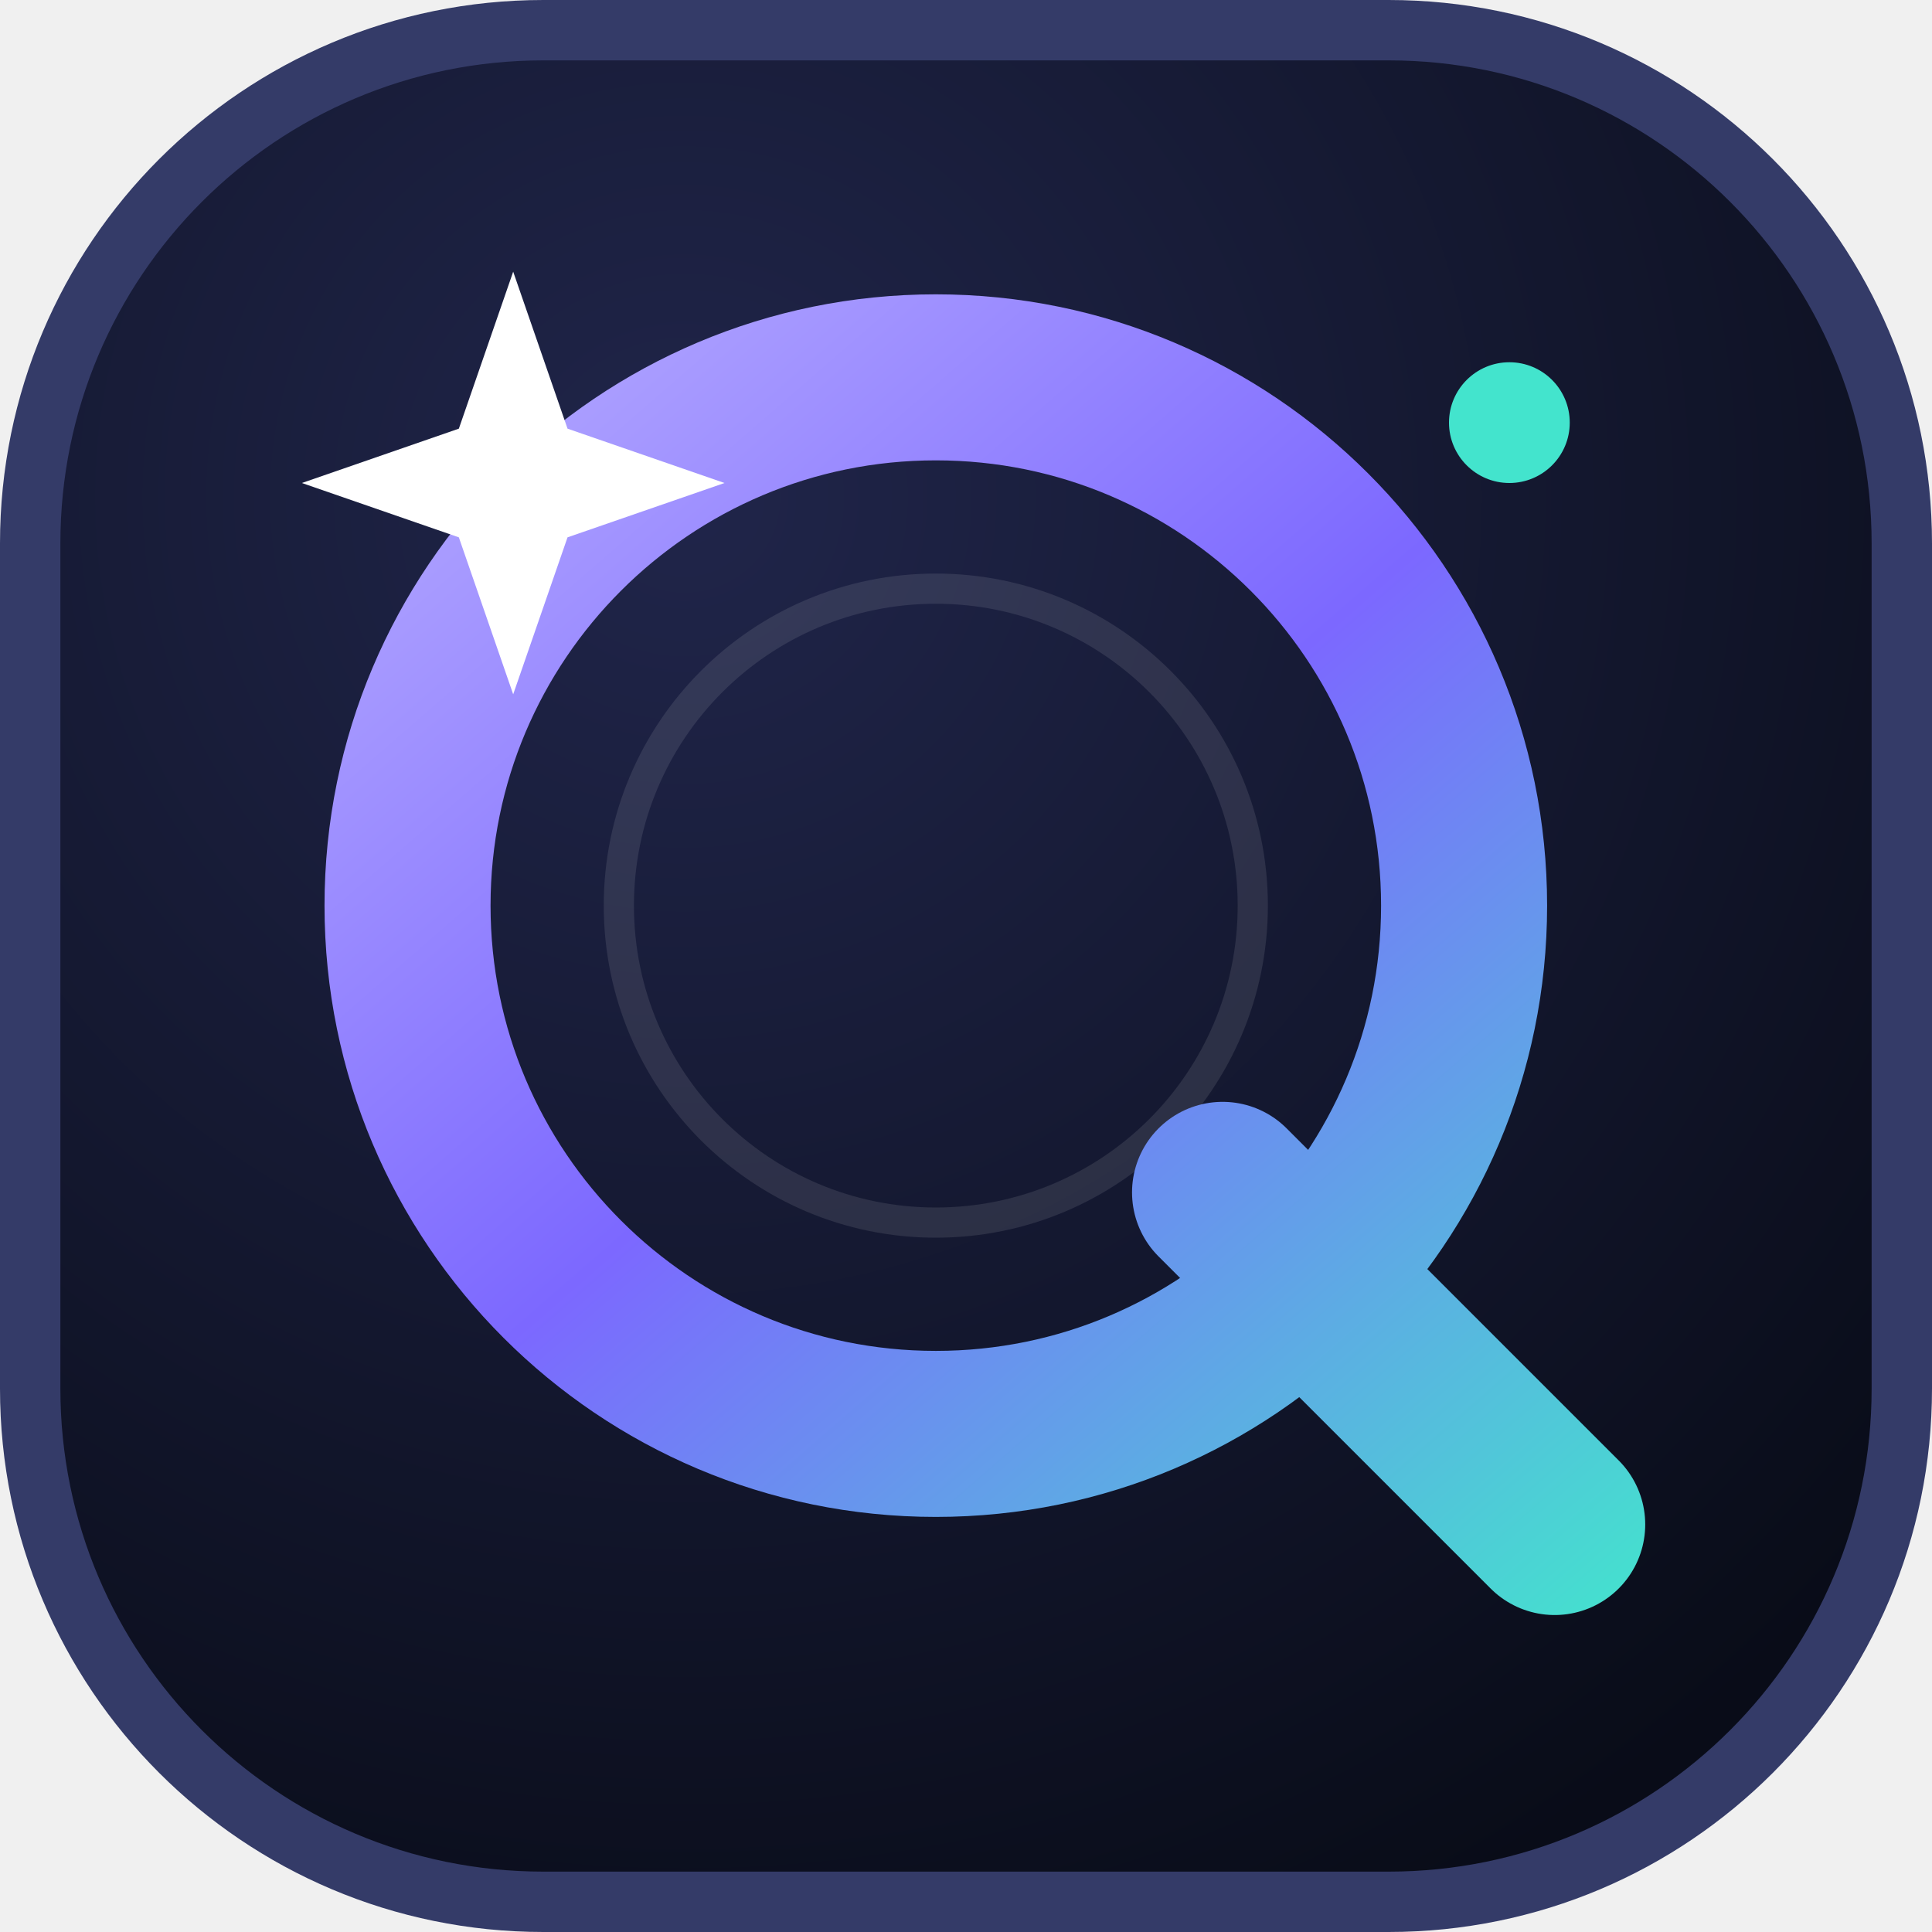
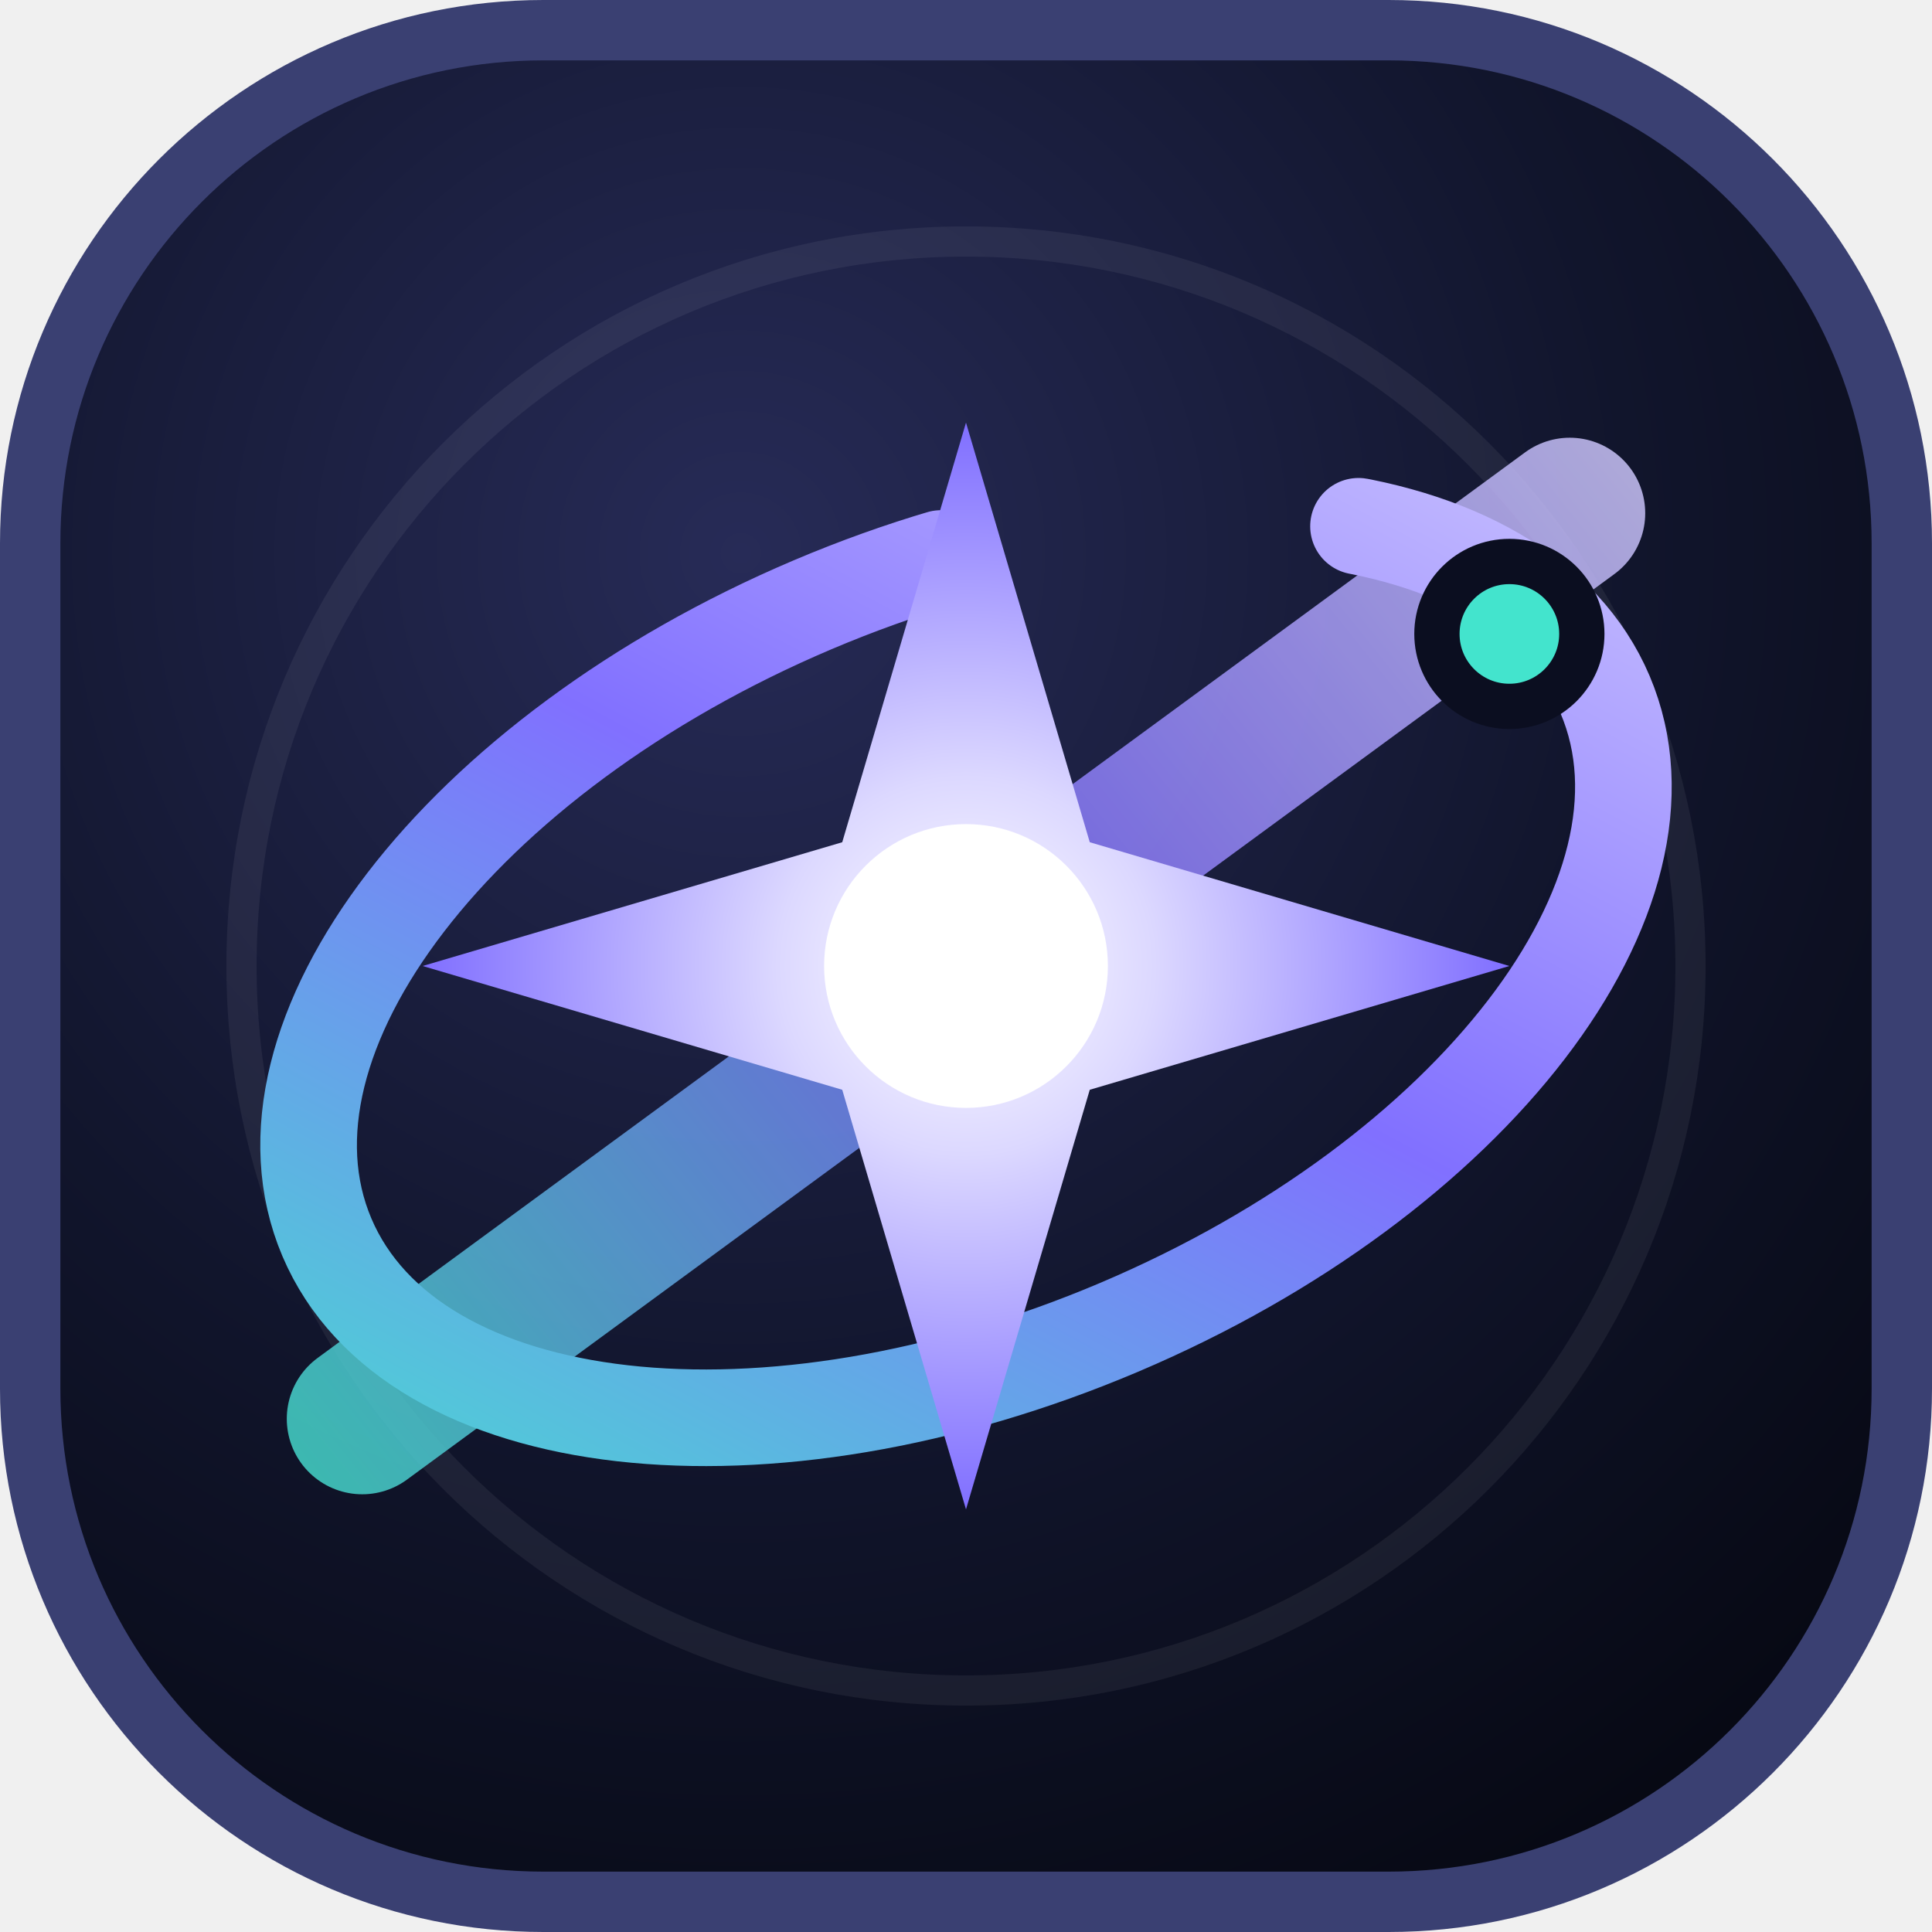
<svg xmlns="http://www.w3.org/2000/svg" viewBox="0 0 64 64" role="img" aria-labelledby="title">
  <defs>
-     <linearGradient id="q" x1="13" y1="9" x2="53" y2="55" gradientUnits="userSpaceOnUse">
-       <stop stop-color="#b9afff" />
-       <stop offset=".48" stop-color="#7c68ff" />
-       <stop offset="1" stop-color="#43e4cd" />
+     <radialGradient id="space" cx="38%" cy="28%" r="82%">
+       <stop stop-color="#272b57" />
+       <stop offset=".58" stop-color="#11152c" />
+       <stop offset="1" stop-color="#070914" />
+     </radialGradient>
+     <linearGradient id="orbit" x1="9" y1="50" x2="55" y2="13" gradientUnits="userSpaceOnUse">
+       <stop stop-color="#43e4cd" />
+       <stop offset=".52" stop-color="#8170ff" />
+       <stop offset="1" stop-color="#d7d1ff" />
    </linearGradient>
-     <radialGradient id="space" cx="35%" cy="25%" r="85%">
-       <stop stop-color="#20254a" />
-       <stop offset="1" stop-color="#090c18" />
+     <radialGradient id="star">
+       <stop stop-color="#fff" />
+       <stop offset=".35" stop-color="#dcd8ff" />
+       <stop offset="1" stop-color="#8170ff" />
    </radialGradient>
  </defs>
-   <rect x="1" y="1" width="62" height="62" rx="17" fill="url(#space)" stroke="#343b68" stroke-width="2" />
-   <circle cx="31" cy="30" r="17.5" fill="none" stroke="url(#q)" stroke-width="5.5" />
-   <circle cx="31" cy="30" r="10.5" fill="none" stroke="#fff" stroke-opacity=".1" />
-   <path d="m40.5 39.5 11 11" fill="none" stroke="url(#q)" stroke-width="6" stroke-linecap="round" />
-   <path d="m17 9 1.8 5.2L24 16l-5.2 1.8L17 23l-1.8-5.2L10 16l5.2-1.8L17 9Z" fill="#fff" />
-   <circle cx="50" cy="14" r="2" fill="#43e4cd" />
+   <rect x="1" y="1" width="62" height="62" rx="17" fill="url(#space)" stroke="#3a4072" stroke-width="2" />
+   <circle cx="32" cy="32" r="24" fill="none" stroke="#fff" stroke-opacity=".06" />
+   <path d="M12 47 27 36M37 28l15-11" stroke="url(#orbit)" stroke-width="5" stroke-linecap="round" opacity=".82" />
+   <ellipse cx="32" cy="32" rx="23" ry="13" fill="none" stroke="url(#orbit)" stroke-width="3.2" stroke-linecap="round" stroke-dasharray="91 14" transform="rotate(-23 32 32)" />
+   <path d="m32 14 4.1 13.9L50 32l-13.9 4.1L32 50l-4.1-13.9L14 32l13.9-4.1L32 14Z" fill="url(#star)" />
+   <circle cx="32" cy="32" r="4.7" fill="#fff" />
+   <circle cx="50" cy="21" r="2.4" fill="#43e4cd" stroke="#0b0e20" stroke-width="1.5" />
</svg>
